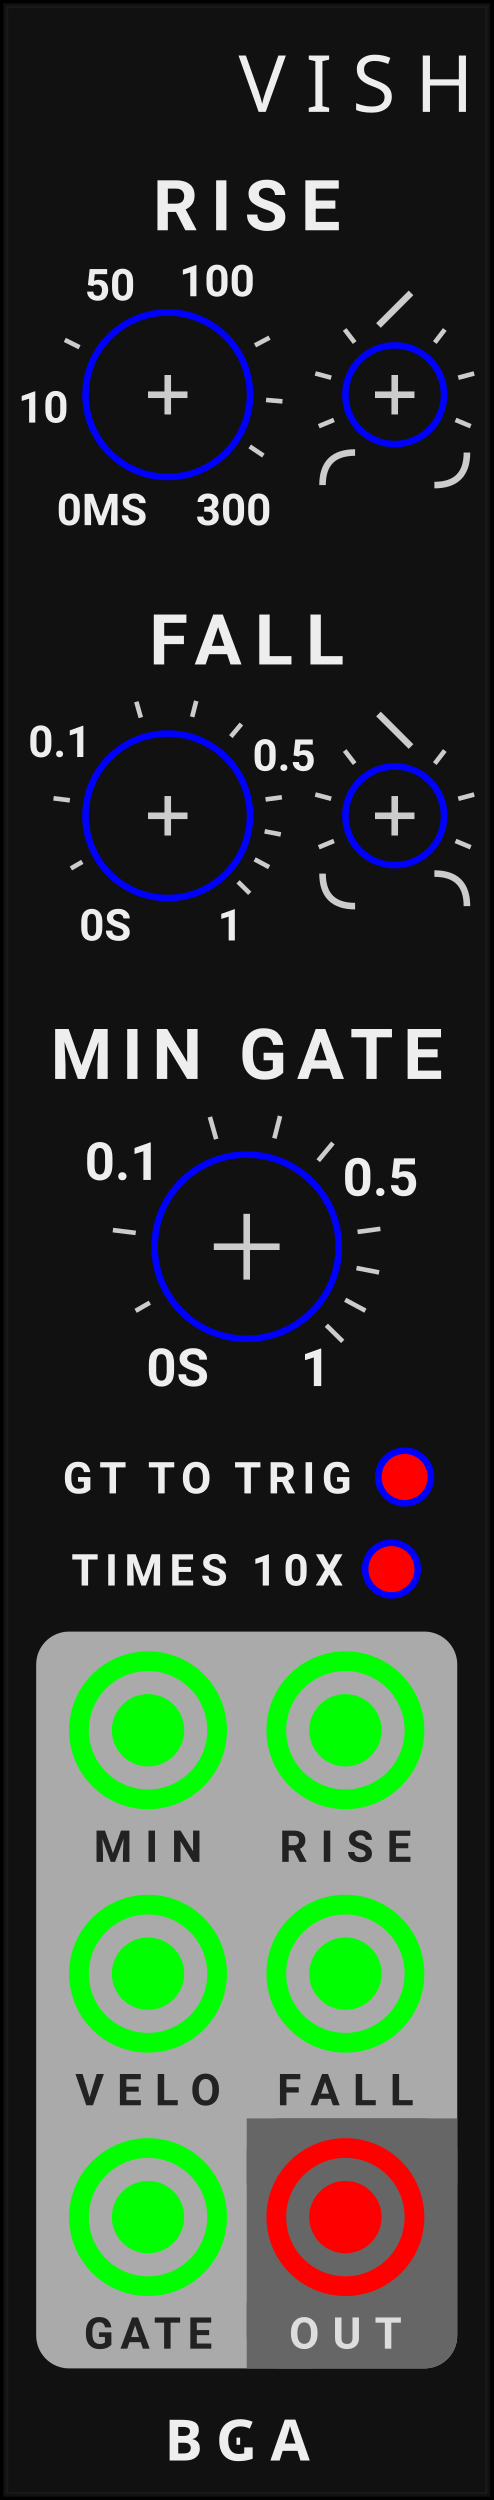
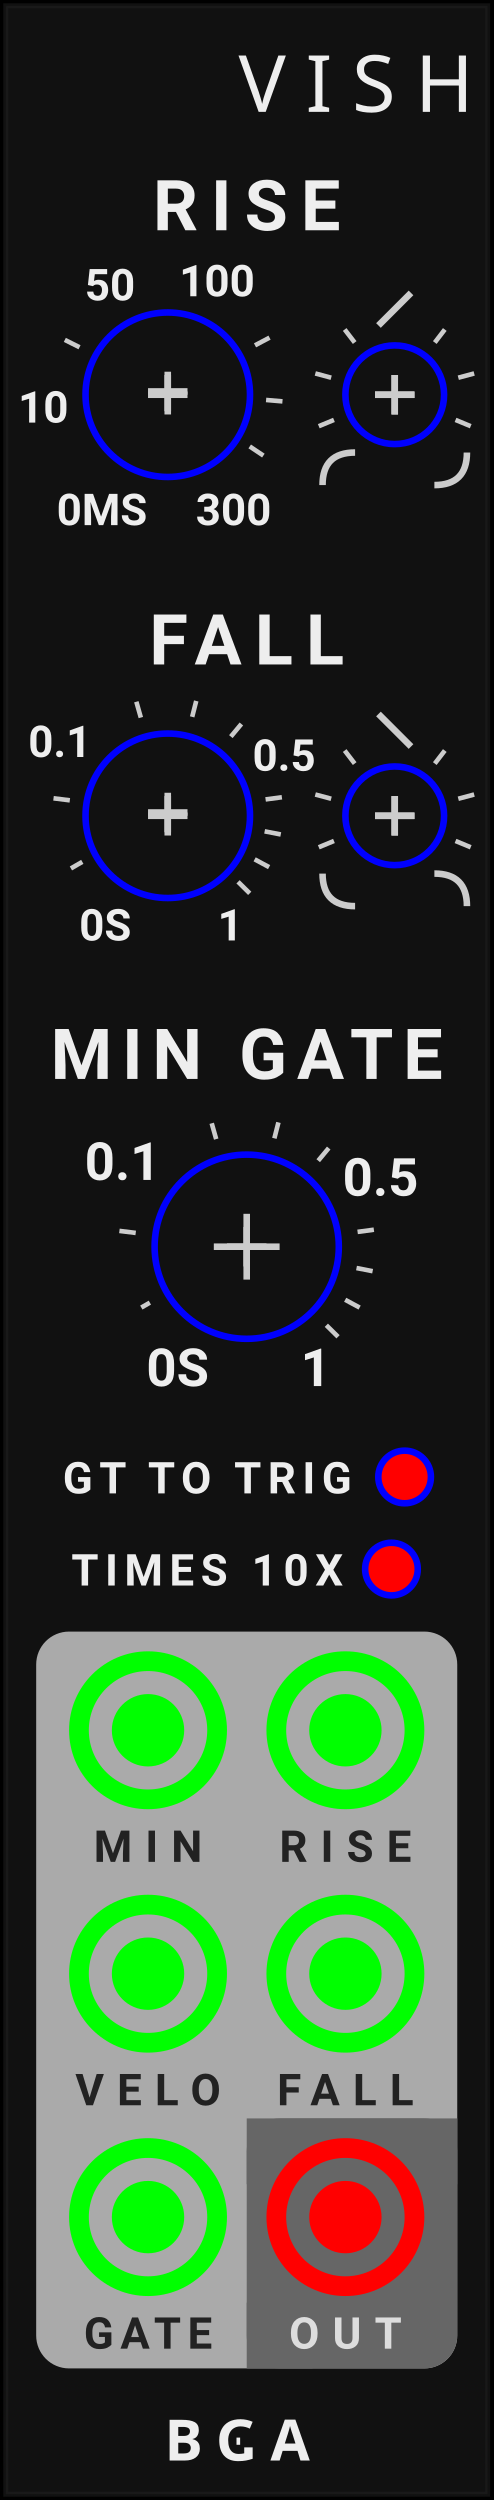
- <svg xmlns="http://www.w3.org/2000/svg" xmlns:xlink="http://www.w3.org/1999/xlink" version="1.1" width="75.0" height="380.0" viewBox="0 0 75.0 380.0">
+ <svg xmlns="http://www.w3.org/2000/svg" version="1.1" width="75.0" height="380.0" viewBox="0 0 75.0 380.0">
  <style>text {
  fill: #333;
  font-family: 'Roboto', sans-serif;
  font-weight: bold;
}
text.title {
  font-family: 'Comfortaa', sans-serif;
  font-weight: normal;
}
text.brand {
  font-family: 'Audiowide', sans-serif;
  font-weight: bold;
}

polyline {
  stroke: #333;
}
polyline.guide {
  stroke: #0f0;
}
path {
  stroke: #333;
}

rect.module-background, .background-fill {
  fill: #ddd;
}
polyline.module-border-inner {
  stroke: #e4e4e4;
}
polyline.module-border-middle {
  stroke: #ebebeb;
}
polyline.module-border-outer {
  stroke: #f2f2f2;
}

g.io-group {
}
rect.input-background, rect.input-background-filler {
  fill: #fafafa;
}
rect.output-background, rect.output-background-filler {
  fill: #bbb;
}
text.input-label, text.output-label {
  /* font-size: 6pt; */
}
polyline.input-label, polyline.output-label {
}
path.input-label, path.output-label {
}

circle.port-rim {
  stroke: #f0f0f0;
}
circle.port-barrel {
  stroke: #222;
  fill: #222;
}
circle.knob-center {
   fill: #eee;
}
circle.knob-rim {
   fill: #333;
}
circle.knob-tick {
  fill: #fff;
}
polyline.knob-tick {
  stroke: #fff;
}


text {
  fill: #eee;
}

polyline {
  stroke: #ccc;
}
path {
  stroke: #ccc;
}

rect.module-background, .background-fill {
  fill: #111;
}
polyline.module-border-inner {
  stroke: #191919;
}
polyline.module-border-middle {
  stroke: #111;
}
polyline.module-border-outer {
  stroke: #000;
}

rect.input-background, rect.input-background-filler {
  fill: #aaa;
}
rect.output-background, rect.output-background-filler {
  fill: #666;
}
text.input-label {
  fill: #222;
}
polyline.input-label, path.input-label {
  stroke: #222;
}
text.output-label {
  fill: #ddd;
}
polyline.output-label, path.output-label {
  stroke: #ddd;
}

circle.port-rim {
  stroke: #c0c0c0;
}
circle.port-barrel {
  stroke: #222;
  fill: #222;
}
circle.knob-center {
   fill: #888;
}
circle.knob-rim {
   fill: #444;
}
circle.knob-tick {
  fill: #fff;
}
polyline.knob-tick {
  stroke: #fff;
}
</style>
-   <defs>
-     <symbol id="dial-rise-time-vish" viewBox="0 0 45px 45px">
+   <rect class="module-background background-fill" width="75.0" height="380.0" />
+   <polyline class="module-border-inner" points="1,1 74.0,1 74.0,379.0 1,379.0 1,1" stroke-width="0.5" fill="none" />
+   <polyline class="module-border-middle" points="0.5,0.5 74.5,0.5 74.5,379.5 0.5,379.5 0.5,0.5" stroke-width="0.8" fill="none" />
+   <polyline class="module-border-outer" points="0,0 75.0,0 75.0,380.0 0,380.0 0,0" stroke-width="1" fill="none" />
+   <text class="title" font-size="9pt" letter-spacing="3px" text-anchor="end" transform="translate(72.0 17)">VISH</text>
+   <g transform="translate(25 374)">
+     <text class="brand" font-size="6.5pt" letter-spacing="2px">BGA</text>
+     <rect class="background-fill" width="2" height="2" fill="#ddd" transform="translate(11.5 -4)" />
+   </g>
+   <g transform="translate(0 35)">
+     <text font-size="8pt" letter-spacing="2.0px" text-anchor="middle" transform="translate(37.5 0)">RISE</text>
+     <g transform="translate(12.5 12.0)">
+       <svg id="RISE_PARAM">
+         <g transform="translate(13 13)">
+           <polyline points="-3,0 3,0" stroke-width="1" stroke="#00f" />
+           <polyline points="0,-3 0,3" stroke-width="1" stroke="#00f" />
+           <circle cx="0" cy="0" r="12.5" stroke-width="1" stroke="#00f" fill="none" />
+         </g>
+       </svg>
+     </g>
+     <g transform="translate(3 2.0)">
      <g transform="translate(22.5 22.5)">
        <text font-size="5pt" text-anchor="middle" transform="rotate(-240) translate(20.0 0) rotate(240.0) translate(0 3)">0MS</text>
        <text font-size="5pt" text-anchor="middle" transform="rotate(-185.2277) translate(19 0) rotate(185.2277) translate(0 3)">10</text>
        <polyline points="0,0 2.5,0" stroke-width="0.7" transform="rotate(-153.3975) translate(15 0)" />
        <text font-size="5pt" text-anchor="middle" transform="rotate(-117.5255) translate(19 0) rotate(117.5255) translate(0 3)">50</text>
        <text font-size="5pt" text-anchor="middle" transform="rotate(-66.79492) translate(19 0) rotate(66.79492) translate(0 3)">100</text>
        <polyline points="0,0 2.5,0" stroke-width="0.7" transform="rotate(-27.86797) translate(15 0)" />
        <polyline points="0,0 2.5,0" stroke-width="0.7" transform="rotate(4.948974) translate(15 0)" />
        <polyline points="0,0 2.5,0" stroke-width="0.7" transform="rotate(33.86128) translate(15 0)" />
        <text font-size="5pt" text-anchor="middle" transform="rotate(60) translate(20.0 0) rotate(-60.0) translate(0 3)">300</text>
-       </g>
-     </symbol>
-     <symbol id="dial-fall-time-vish" viewBox="0 0 45px 45px">
+         <polyline points="-3,0 3,0" stroke-width="1.0" />
+         <polyline points="0,-3 0,3" stroke-width="1.0" />
+       </g>
+     </g>
+     <g transform="translate(52 17.0)">
+       <svg id="RISE_SHAPE_PARAM">
+         <g transform="translate(8 8)">
+           <polyline points="-3,0 3,0" stroke-width="1" stroke="#00f" />
+           <polyline points="0,-3 0,3" stroke-width="1" stroke="#00f" />
+           <circle r="7.5" stroke-width="1" stroke="#00f" fill="none" />
+         </g>
+       </svg>
+     </g>
+     <g transform="translate(40 5.0)">
+       <g transform="translate(20 20)">
+         <polyline points="0,0 2.5,0" stroke-width="0.7" transform="rotate(-52.5) translate(10 0)" />
+         <polyline points="0,0 2.5,0" stroke-width="0.7" transform="rotate(-15) translate(10 0)" />
+         <polyline points="0,0 2.5,0" stroke-width="0.7" transform="rotate(22.5) translate(10 0)" />
+         <polyline points="0,0 2.5,0" stroke-width="0.7" transform="rotate(-127.5) translate(10 0)" />
+         <polyline points="0,0 2.5,0" stroke-width="0.7" transform="rotate(-165) translate(10 0)" />
+         <polyline points="0,0 2.5,0" stroke-width="0.7" transform="rotate(-202.5) translate(10 0)" />
+         <path d="M -3.5 0 Q 0 3.5, 3.5 0" stroke-width="1" stroke="#ccc" fill="none" transform="rotate(60) translate(13 0) rotate(-60) translate(2 0) rotate(-45) translate(0 0)" />
+         <polyline points="-3.5,0 3.5,0" stroke-width="1" fill="none" transform="rotate(-90) translate(13 0) rotate(90) rotate(-45) translate(0 0)" />
+         <path d="M -3.5 0 Q 0 3.5, 3.5 0" stroke-width="1" stroke="#ccc" fill="none" transform="rotate(-240) translate(13 0) rotate(240) translate(-2 0) rotate(135) translate(0 0)" />
+         <polyline points="-3,0 3,0" stroke-width="1.0" />
+         <polyline points="0,-3 0,3" stroke-width="1.0" />
+       </g>
+     </g>
+   </g>
+   <g transform="translate(0 101)">
+     <text font-size="8pt" letter-spacing="2.0px" text-anchor="middle" transform="translate(37.5 0)">FALL</text>
+     <g transform="translate(12.5 10.0)">
+       <svg id="FALL_PARAM">
+         <g transform="translate(13 13)">
+           <polyline points="-3,0 3,0" stroke-width="1" stroke="#00f" />
+           <polyline points="0,-3 0,3" stroke-width="1" stroke="#00f" />
+           <circle cx="0" cy="0" r="12.5" stroke-width="1" stroke="#00f" fill="none" />
+         </g>
+       </svg>
+     </g>
+     <g transform="translate(3 0.0)">
      <g transform="translate(22.5 22.5)">
        <text font-size="5pt" text-anchor="middle" transform="rotate(-240) translate(19.0 0) rotate(240.0) translate(0 3)">0S</text>
        <polyline points="0,0 2,0" stroke-width="0.7" transform="rotate(-210.0) translate(15 0)" />
        <polyline points="0,0 2.5,0" stroke-width="0.7" transform="rotate(-172.918) translate(15 0)" />
        <text font-size="5pt" text-anchor="middle" transform="rotate(-145.1317) translate(20 0) rotate(145.1317) translate(0 3)">0.1</text>
        <polyline points="0,0 2.5,0" stroke-width="0.7" transform="rotate(-105.8359) translate(15 0)" />
        <polyline points="0,0 2.5,0" stroke-width="0.7" transform="rotate(-75.68323) translate(15 0)" />
        <polyline points="0,0 2.5,0" stroke-width="0.7" transform="rotate(-50.26334) translate(15 0)" />
        <text font-size="5pt" text-anchor="middle" transform="rotate(-27.86797) translate(20 0) rotate(27.86797) translate(0 3)">0.5</text>
        <polyline points="0,0 2.5,0" stroke-width="0.7" transform="rotate(-7.620999) translate(15 0)" />
        <polyline points="0,0 2.5,0" stroke-width="0.7" transform="rotate(10.99801) translate(15 0)" />
        <polyline points="0,0 2.5,0" stroke-width="0.7" transform="rotate(28.32816) translate(15 0)" />
        <polyline points="0,0 2.5,0" stroke-width="0.7" transform="rotate(44.60499) translate(15 0)" />
        <text font-size="5pt" text-anchor="middle" transform="rotate(60) translate(19.0 0) rotate(-60.0) translate(0 3)">1</text>
-       </g>
-     </symbol>
-     <symbol id="dial-mingate-vish" viewBox="0 0 75.0px 75.0px">
-       <g transform="translate(37.5 37.5)">
-         <text font-size="6pt" text-anchor="middle" transform="rotate(-240) translate(21 0) rotate(240.0) translate(0 3)">0S</text>
-         <polyline points="0,0 2.5,0" stroke-width="0.7" transform="rotate(-210.0) translate(17 0)" />
-         <polyline points="0,0 3.5,0" stroke-width="0.7" transform="rotate(-172.918) translate(17 0)" />
-         <text font-size="6pt" text-anchor="middle" transform="rotate(-145.1317) translate(23 0) rotate(145.1317) translate(0 3)">0.1</text>
-         <polyline points="0,0 3.5,0" stroke-width="0.7" transform="rotate(-105.8359) translate(17 0)" />
-         <polyline points="0,0 3.5,0" stroke-width="0.7" transform="rotate(-75.68323) translate(17 0)" />
-         <polyline points="0,0 3.5,0" stroke-width="0.7" transform="rotate(-50.26334) translate(17 0)" />
-         <text font-size="6pt" text-anchor="middle" transform="rotate(-27.86797) translate(23 0) rotate(27.86797) translate(0 3)">0.5</text>
-         <polyline points="0,0 3.5,0" stroke-width="0.7" transform="rotate(-7.620999) translate(17 0)" />
-         <polyline points="0,0 3.5,0" stroke-width="0.7" transform="rotate(10.99801) translate(17 0)" />
-         <polyline points="0,0 3.5,0" stroke-width="0.7" transform="rotate(28.32816) translate(17 0)" />
-         <polyline points="0,0 3.5,0" stroke-width="0.7" transform="rotate(44.60499) translate(17 0)" />
-         <text font-size="6pt" text-anchor="middle" transform="rotate(60) translate(21 0) rotate(-60.0) translate(0 3)">1</text>
-       </g>
-     </symbol>
-   </defs>
-   <rect class="module-background background-fill" width="75.0" height="380.0" />
-   <polyline class="module-border-inner" points="1,1 74.0,1 74.0,379.0 1,379.0 1,1" stroke-width="0.5" fill="none" />
-   <polyline class="module-border-middle" points="0.5,0.5 74.5,0.5 74.5,379.5 0.5,379.5 0.5,0.5" stroke-width="0.8" fill="none" />
-   <polyline class="module-border-outer" points="0,0 75.0,0 75.0,380.0 0,380.0 0,0" stroke-width="1" fill="none" />
-   <text class="title" font-size="9pt" letter-spacing="3px" text-anchor="end" transform="translate(72.0 17)">VISH</text>
-   <g transform="translate(25 374)">
-     <text class="brand" font-size="6.5pt" letter-spacing="2px">BGA</text>
-     <rect class="background-fill" width="2" height="2" fill="#ddd" transform="translate(11.5 -4)" />
-   </g>
-   <g transform="translate(0 35)">
-     <text font-size="8pt" letter-spacing="2.0px" text-anchor="middle" transform="translate(37.5 0)">RISE</text>
-     <g transform="translate(12.5 12.0)">
-       <svg id="RISE_PARAM">
-         <g transform="translate(13 13)">
-           <polyline points="-3,0 3,0" stroke-width="1" stroke="#00f" />
-           <polyline points="0,-3 0,3" stroke-width="1" stroke="#00f" />
-           <circle cx="0" cy="0" r="12.5" stroke-width="1" stroke="#00f" fill="none" />
-         </g>
-       </svg>
-     </g>
-     <use xlink:href="#dial-rise-time-vish" transform="translate(3 2.0)" href="#dial-rise-time-vish" />
-     <g transform="translate(52 17.0)">
-       <svg id="RISE_SHAPE_PARAM">
-         <g transform="translate(8 8)">
-           <polyline points="-3,0 3,0" stroke-width="1" stroke="#00f" />
-           <polyline points="0,-3 0,3" stroke-width="1" stroke="#00f" />
-           <circle r="7.5" stroke-width="1" stroke="#00f" fill="none" />
-         </g>
-       </svg>
-     </g>
-     <g transform="translate(40 5.0)">
-       <g transform="translate(20 20)">
-         <polyline points="0,0 2.5,0" stroke-width="0.7" transform="rotate(-52.5) translate(10 0)" />
-         <polyline points="0,0 2.5,0" stroke-width="0.7" transform="rotate(-15) translate(10 0)" />
-         <polyline points="0,0 2.5,0" stroke-width="0.7" transform="rotate(22.5) translate(10 0)" />
-         <polyline points="0,0 2.5,0" stroke-width="0.7" transform="rotate(-127.5) translate(10 0)" />
-         <polyline points="0,0 2.5,0" stroke-width="0.7" transform="rotate(-165) translate(10 0)" />
-         <polyline points="0,0 2.5,0" stroke-width="0.7" transform="rotate(-202.5) translate(10 0)" />
-         <path d="M -3.5 0 Q 0 3.5, 3.5 0" stroke-width="1" stroke="#ccc" fill="none" transform="rotate(60) translate(13 0) rotate(-60) translate(2 0) rotate(-45) translate(0 0)" />
-         <polyline points="-3.5,0 3.5,0" stroke-width="1" fill="none" transform="rotate(-90) translate(13 0) rotate(90) rotate(-45) translate(0 0)" />
-         <path d="M -3.5 0 Q 0 3.5, 3.5 0" stroke-width="1" stroke="#ccc" fill="none" transform="rotate(-240) translate(13 0) rotate(240) translate(-2 0) rotate(135) translate(0 0)" />
-       </g>
-     </g>
-   </g>
-   <g transform="translate(0 101)">
-     <text font-size="8pt" letter-spacing="2.0px" text-anchor="middle" transform="translate(37.5 0)">FALL</text>
-     <g transform="translate(12.5 10.0)">
-       <svg id="FALL_PARAM">
-         <g transform="translate(13 13)">
-           <polyline points="-3,0 3,0" stroke-width="1" stroke="#00f" />
-           <polyline points="0,-3 0,3" stroke-width="1" stroke="#00f" />
-           <circle cx="0" cy="0" r="12.5" stroke-width="1" stroke="#00f" fill="none" />
-         </g>
-       </svg>
-     </g>
-     <use xlink:href="#dial-fall-time-vish" transform="translate(3 0.0)" href="#dial-fall-time-vish" />
+         <polyline points="-3,0 3,0" stroke-width="1.0" />
+         <polyline points="0,-3 0,3" stroke-width="1.0" />
+       </g>
+     </g>
    <g transform="translate(52 15.0)">
      <svg id="FALL_SHAPE_PARAM">
        <g transform="translate(8 8)">
          <polyline points="-3,0 3,0" stroke-width="1" stroke="#00f" />
          <polyline points="0,-3 0,3" stroke-width="1" stroke="#00f" />
          <circle r="7.5" stroke-width="1" stroke="#00f" fill="none" />
        </g>
      </svg>
    </g>
    <g transform="translate(40 3.0)">
      <g transform="translate(20 20)">
        <polyline points="0,0 2.5,0" stroke-width="0.7" transform="rotate(-52.5) translate(10 0)" />
        <polyline points="0,0 2.5,0" stroke-width="0.7" transform="rotate(-15) translate(10 0)" />
        <polyline points="0,0 2.5,0" stroke-width="0.7" transform="rotate(22.5) translate(10 0)" />
        <polyline points="0,0 2.5,0" stroke-width="0.7" transform="rotate(-127.5) translate(10 0)" />
        <polyline points="0,0 2.5,0" stroke-width="0.7" transform="rotate(-165) translate(10 0)" />
        <polyline points="0,0 2.5,0" stroke-width="0.7" transform="rotate(-202.5) translate(10 0)" />
        <path d="M -3.5 0 Q 0 3.5, 3.5 0" stroke-width="1" stroke="#ccc" fill="none" transform="rotate(60) translate(13 0) rotate(-60) translate(2 0) rotate(-135) translate(0 0)" />
        <polyline points="-3.5,0 3.5,0" stroke-width="1" fill="none" transform="rotate(-90) translate(13 0) rotate(90) rotate(45) translate(0 0)" />
        <path d="M -3.5 0 Q 0 3.5, 3.5 0" stroke-width="1" stroke="#ccc" fill="none" transform="rotate(-240) translate(13 0) rotate(240) translate(-2 0) rotate(45) translate(0 0)" />
+         <polyline points="-3,0 3,0" stroke-width="1.0" />
+         <polyline points="0,-3 0,3" stroke-width="1.0" />
      </g>
    </g>
  </g>
  <g transform="translate(0 164)">
    <text font-size="8pt" letter-spacing="1.5px" text-anchor="middle" transform="translate(37.5 0)">MIN GATE</text>
    <g transform="translate(15 3.0)">
      <svg id="MINIMUM_GATE_PARAM">
        <g transform="translate(22.5 22.5)">
          <polyline points="-5,0 5,0" stroke-width="1" stroke="#00f" />
          <polyline points="0,-5 0,5" stroke-width="1" stroke="#00f" />
          <circle cx="0" cy="0" r="14" stroke-width="1" stroke="#00f" fill="none" />
        </g>
      </svg>
    </g>
-     <use xlink:href="#dial-mingate-vish" transform="translate(0 -12.0)" href="#dial-mingate-vish" />
+     <g transform="translate(12.5 0.5)">
+       <g transform="translate(25 25)">
+         <text font-size="6pt" text-anchor="middle" transform="rotate(-240) translate(21 0) rotate(240.0) translate(0 3)">0S</text>
+         <polyline points="0,0 1.5,0" stroke-width="0.7" transform="rotate(-210.0) translate(17 0)" />
+         <polyline points="0,0 2.5,0" stroke-width="0.7" transform="rotate(-172.918) translate(17 0)" />
+         <text font-size="6pt" text-anchor="middle" transform="rotate(-145.1317) translate(23 0) rotate(145.1317) translate(0 3)">0.1</text>
+         <polyline points="0,0 2.5,0" stroke-width="0.7" transform="rotate(-105.8359) translate(17 0)" />
+         <polyline points="0,0 2.5,0" stroke-width="0.7" transform="rotate(-75.68323) translate(17 0)" />
+         <polyline points="0,0 2.5,0" stroke-width="0.7" transform="rotate(-50.26334) translate(17 0)" />
+         <text font-size="6pt" text-anchor="middle" transform="rotate(-27.86797) translate(23 0) rotate(27.86797) translate(0 3)">0.5</text>
+         <polyline points="0,0 2.5,0" stroke-width="0.7" transform="rotate(-7.620999) translate(17 0)" />
+         <polyline points="0,0 2.5,0" stroke-width="0.7" transform="rotate(10.99801) translate(17 0)" />
+         <polyline points="0,0 2.5,0" stroke-width="0.7" transform="rotate(28.32816) translate(17 0)" />
+         <polyline points="0,0 2.5,0" stroke-width="0.7" transform="rotate(44.60499) translate(17 0)" />
+         <text font-size="6pt" text-anchor="middle" transform="rotate(60) translate(21 0) rotate(-60.0) translate(0 3)">1</text>
+         <polyline points="-3,0 3,0" stroke-width="1.0" />
+         <polyline points="0,-3 0,3" stroke-width="1.0" />
+       </g>
+     </g>
  </g>
  <g transform="translate(-6 221)">
    <text font-size="5pt" letter-spacing="1px" text-anchor="middle" transform="translate(37.5 6)">GT TO TRIG</text>
    <g transform="translate(63 -1)">
      <svg id="GATE_TO_TRIGGER_PARAM">
        <g transform="translate(4.5 4.5)">
          <circle r="4" stroke-width="1" stroke="#00f" fill="#f00" />
        </g>
      </svg>
    </g>
  </g>
  <g transform="translate(-6 235)">
    <text font-size="5pt" letter-spacing="1px" text-anchor="middle" transform="translate(37.5 6)">TIMES 10X</text>
    <g transform="translate(61 -1)">
      <svg id="TIMES_10X_PARAM">
        <g transform="translate(4.5 4.5)">
          <circle r="4" stroke-width="1" stroke="#00f" fill="#f00" />
        </g>
      </svg>
    </g>
  </g>
  <g transform="translate(0 248)">
    <rect class="input-background" width="64" height="112" rx="5" transform="translate(5.5 0)" />
    <g transform="translate(10.5 3)">
      <svg id="MINIMUM_GATE_INPUT">
        <g transform="translate(12 12)">
          <circle cx="0" cy="0" r="5" stroke-width="1" stroke="#0f0" fill="#0f0" />
          <circle cx="0" cy="0" r="10.5" stroke-width="3" stroke="#0f0" fill="none" />
        </g>
      </svg>
    </g>
    <text class="input-label" font-size="5pt" letter-spacing="2px" text-anchor="middle" transform="translate(22.5 35)">MIN</text>
    <g transform="translate(40.5 3)">
      <svg id="RISE_INPUT">
        <g transform="translate(12 12)">
          <circle cx="0" cy="0" r="5" stroke-width="1" stroke="#0f0" fill="#0f0" />
          <circle cx="0" cy="0" r="10.5" stroke-width="3" stroke="#0f0" fill="none" />
        </g>
      </svg>
    </g>
    <text class="input-label" font-size="5pt" letter-spacing="2px" text-anchor="middle" transform="translate(52.5 35)">RISE</text>
    <g transform="translate(10.5 40)">
      <svg id="VELOCITY_INPUT">
        <g transform="translate(12 12)">
          <circle cx="0" cy="0" r="5" stroke-width="1" stroke="#0f0" fill="#0f0" />
          <circle cx="0" cy="0" r="10.5" stroke-width="3" stroke="#0f0" fill="none" />
        </g>
      </svg>
    </g>
    <text class="input-label" font-size="5pt" letter-spacing="2px" text-anchor="middle" transform="translate(22.5 72)">VELO</text>
    <g transform="translate(40.5 40)">
      <svg id="FALL_INPUT">
        <g transform="translate(12 12)">
          <circle cx="0" cy="0" r="5" stroke-width="1" stroke="#0f0" fill="#0f0" />
          <circle cx="0" cy="0" r="10.5" stroke-width="3" stroke="#0f0" fill="none" />
        </g>
      </svg>
    </g>
    <text class="input-label" font-size="5pt" letter-spacing="2px" text-anchor="middle" transform="translate(52.5 72)">FALL</text>
    <g transform="translate(10.5 77)">
      <svg id="GATE_INPUT">
        <g transform="translate(12 12)">
          <circle cx="0" cy="0" r="5" stroke-width="1" stroke="#0f0" fill="#0f0" />
          <circle cx="0" cy="0" r="10.5" stroke-width="3" stroke="#0f0" fill="none" />
        </g>
      </svg>
    </g>
    <text class="input-label" font-size="5pt" letter-spacing="1px" text-anchor="middle" transform="translate(22.5 109)">GATE</text>
    <g class="io-group" transform="translate(30 72)">
      <rect class="output-background" width="32" height="38" rx="5" transform="translate(7.5 2)" />
      <rect class="output-background-filler" width="32" height="10" transform="translate(7.5 2)" />
      <rect class="output-background-filler" width="10" height="10" transform="translate(7.5 30)" />
      <g transform="translate(10.5 5)">
        <svg id="OUT_OUTPUT">
          <g transform="translate(12 12)">
            <circle cx="0" cy="0" r="5" stroke-width="1" stroke="#f00" fill="#f00" />
            <circle cx="0" cy="0" r="10.5" stroke-width="3" stroke="#f00" fill="none" />
          </g>
        </svg>
      </g>
      <text class="output-label" font-size="5pt" letter-spacing="2px" text-anchor="middle" transform="translate(22.5 37)">OUT</text>
    </g>
  </g>
</svg>
